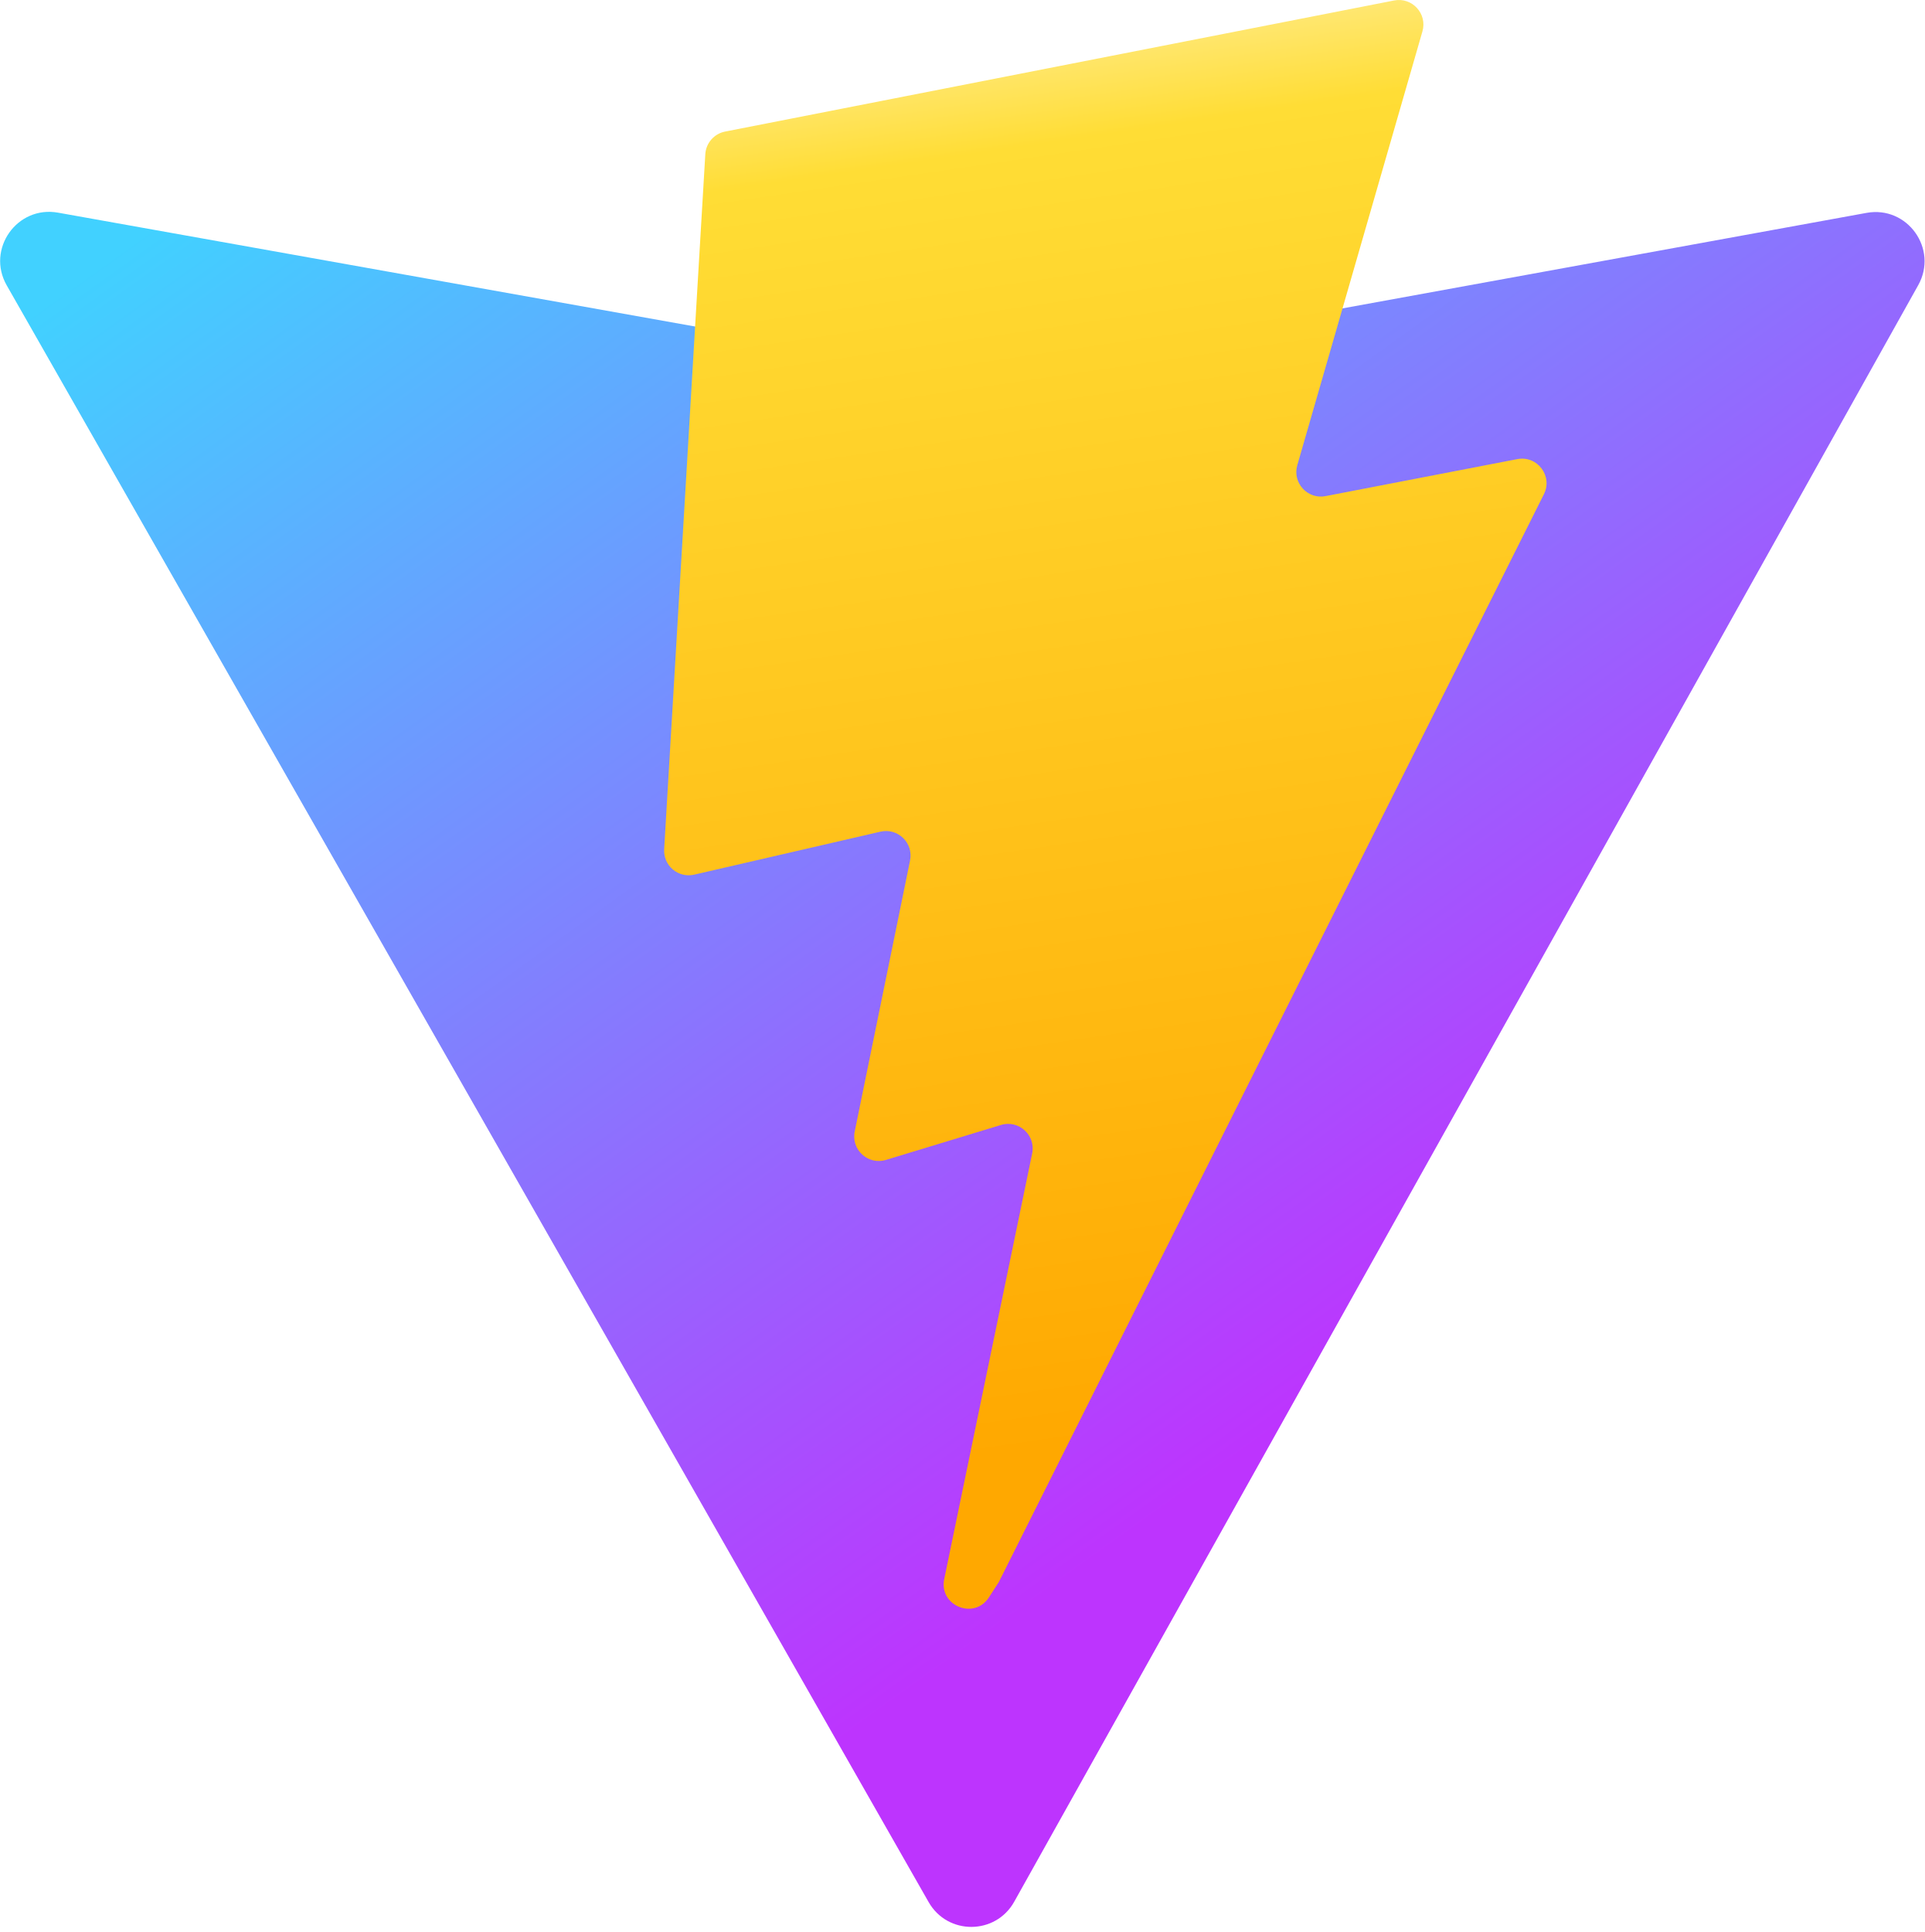
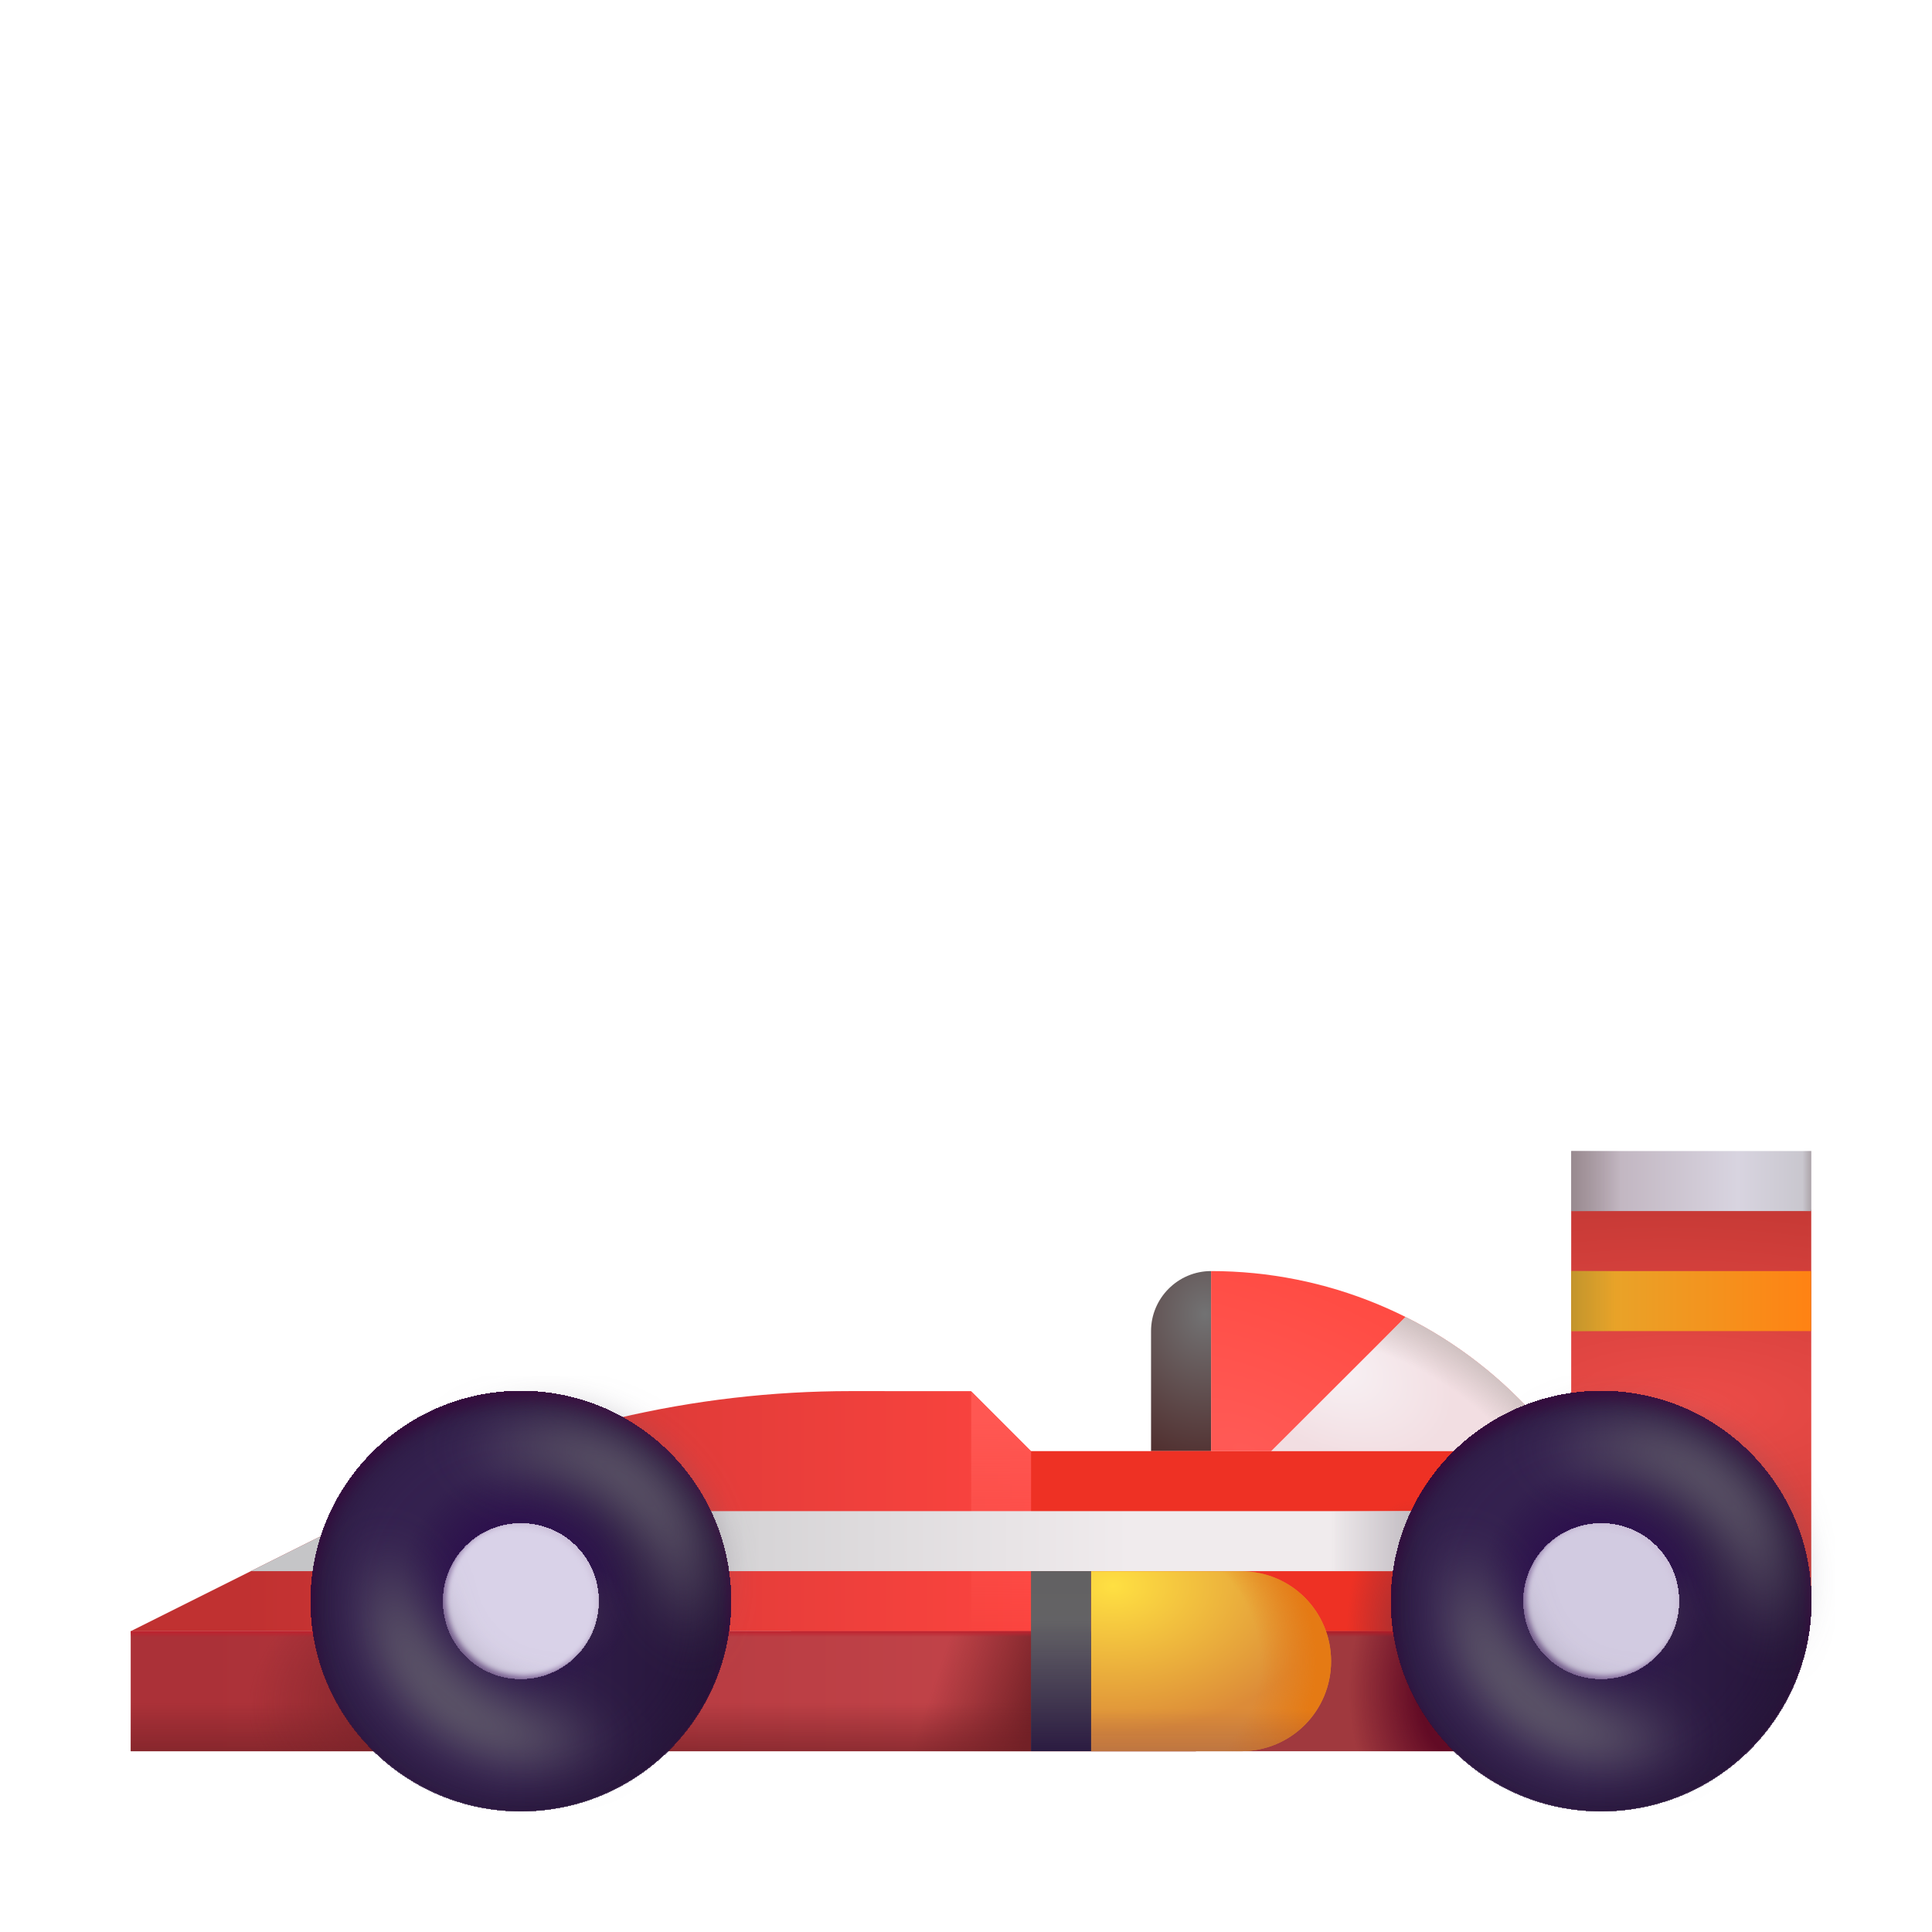
- <svg xmlns="http://www.w3.org/2000/svg" aria-hidden="true" role="img" class="iconify iconify--logos" width="31.88" height="32" preserveAspectRatio="xMidYMid meet" viewBox="0 0 256 257">
-   <defs>
-     <linearGradient id="IconifyId1813088fe1fbc01fb466" x1="-.828%" x2="57.636%" y1="7.652%" y2="78.411%">
-       <stop offset="0%" stop-color="#41D1FF" />
-       <stop offset="100%" stop-color="#BD34FE" />
-     </linearGradient>
-     <linearGradient id="IconifyId1813088fe1fbc01fb467" x1="43.376%" x2="50.316%" y1="2.242%" y2="89.03%">
-       <stop offset="0%" stop-color="#FFEA83" />
-       <stop offset="8.333%" stop-color="#FFDD35" />
-       <stop offset="100%" stop-color="#FFA800" />
-     </linearGradient>
-   </defs>
-   <path fill="url(#IconifyId1813088fe1fbc01fb466)" d="M255.153 37.938L134.897 252.976c-2.483 4.44-8.862 4.466-11.382.048L.875 37.958c-2.746-4.814 1.371-10.646 6.827-9.67l120.385 21.517a6.537 6.537 0 0 0 2.322-.004l117.867-21.483c5.438-.991 9.574 4.796 6.877 9.62Z" />
-   <path fill="url(#IconifyId1813088fe1fbc01fb467)" d="M185.432.063L96.44 17.501a3.268 3.268 0 0 0-2.634 3.014l-5.474 92.456a3.268 3.268 0 0 0 3.997 3.378l24.777-5.718c2.318-.535 4.413 1.507 3.936 3.838l-7.361 36.047c-.495 2.426 1.782 4.5 4.151 3.78l15.304-4.649c2.372-.72 4.652 1.36 4.15 3.788l-11.698 56.621c-.732 3.542 3.979 5.473 5.943 2.437l1.313-2.028l72.516-144.72c1.215-2.423-.88-5.186-3.54-4.672l-25.505 4.922c-2.396.462-4.435-1.77-3.759-4.114l16.646-57.705c.677-2.35-1.37-4.583-3.769-4.113Z" />
+ <svg xmlns="http://www.w3.org/2000/svg" xmlns:xlink="http://www.w3.org/1999/xlink" fill="none" height="32" viewBox="0 0 32 32" width="32">
+   <filter id="a" color-interpolation-filters="sRGB" filterUnits="userSpaceOnUse" height="7.109" width="6.959" x="5.147" y="23.041">
+     <feFlood flood-opacity="0" result="BackgroundImageFix" />
+     <feBlend in="SourceGraphic" in2="BackgroundImageFix" mode="normal" result="shape" />
+     <feColorMatrix in="SourceAlpha" result="hardAlpha" type="matrix" values="0 0 0 0 0 0 0 0 0 0 0 0 0 0 0 0 0 0 127 0" />
+     <feOffset />
+     <feGaussianBlur stdDeviation=".5" />
+     <feComposite in2="hardAlpha" k2="-1" k3="1" operator="arithmetic" />
+     <feColorMatrix type="matrix" values="0 0 0 0 0.145 0 0 0 0 0.082 0 0 0 0 0.216 0 0 0 1 0" />
+     <feBlend in2="shape" mode="normal" result="effect1_innerShadow_18_10979" />
+     <feColorMatrix in="SourceAlpha" result="hardAlpha" type="matrix" values="0 0 0 0 0 0 0 0 0 0 0 0 0 0 0 0 0 0 127 0" />
+     <feOffset dy=".15" />
+     <feGaussianBlur stdDeviation=".125" />
+     <feComposite in2="hardAlpha" k2="-1" k3="1" operator="arithmetic" />
+     <feColorMatrix type="matrix" values="0 0 0 0 0.208 0 0 0 0 0.031 0 0 0 0 0.235 0 0 0 1 0" />
+     <feBlend in2="effect1_innerShadow_18_10979" mode="normal" result="effect2_innerShadow_18_10979" />
+   </filter>
+   <filter id="b" color-interpolation-filters="sRGB" filterUnits="userSpaceOnUse" height="2.671" width="2.671" x="7.291" y="25.185">
+     <feFlood flood-opacity="0" result="BackgroundImageFix" />
+     <feBlend in="SourceGraphic" in2="BackgroundImageFix" mode="normal" result="shape" />
+     <feColorMatrix in="SourceAlpha" result="hardAlpha" type="matrix" values="0 0 0 0 0 0 0 0 0 0 0 0 0 0 0 0 0 0 127 0" />
+     <feOffset dx=".05" dy="-.05" />
+     <feGaussianBlur stdDeviation=".05" />
+     <feComposite in2="hardAlpha" k2="-1" k3="1" operator="arithmetic" />
+     <feColorMatrix type="matrix" values="0 0 0 0 0.478 0 0 0 0 0.365 0 0 0 0 0.584 0 0 0 1 0" />
+     <feBlend in2="shape" mode="normal" result="effect1_innerShadow_18_10979" />
+     <feColorMatrix in="SourceAlpha" result="hardAlpha" type="matrix" values="0 0 0 0 0 0 0 0 0 0 0 0 0 0 0 0 0 0 127 0" />
+     <feOffset dx="-.05" dy=".05" />
+     <feGaussianBlur stdDeviation=".05" />
+     <feComposite in2="hardAlpha" k2="-1" k3="1" operator="arithmetic" />
+     <feColorMatrix type="matrix" values="0 0 0 0 0.808 0 0 0 0 0.765 0 0 0 0 0.859 0 0 0 1 0" />
+     <feBlend in2="effect1_innerShadow_18_10979" mode="normal" result="effect2_innerShadow_18_10979" />
+   </filter>
+   <filter id="c" color-interpolation-filters="sRGB" filterUnits="userSpaceOnUse" height="7.109" width="6.959" x="23.041" y="23.041">
+     <feFlood flood-opacity="0" result="BackgroundImageFix" />
+     <feBlend in="SourceGraphic" in2="BackgroundImageFix" mode="normal" result="shape" />
+     <feColorMatrix in="SourceAlpha" result="hardAlpha" type="matrix" values="0 0 0 0 0 0 0 0 0 0 0 0 0 0 0 0 0 0 127 0" />
+     <feOffset />
+     <feGaussianBlur stdDeviation=".5" />
+     <feComposite in2="hardAlpha" k2="-1" k3="1" operator="arithmetic" />
+     <feColorMatrix type="matrix" values="0 0 0 0 0.145 0 0 0 0 0.082 0 0 0 0 0.216 0 0 0 1 0" />
+     <feBlend in2="shape" mode="normal" result="effect1_innerShadow_18_10979" />
+     <feColorMatrix in="SourceAlpha" result="hardAlpha" type="matrix" values="0 0 0 0 0 0 0 0 0 0 0 0 0 0 0 0 0 0 127 0" />
+     <feOffset dy=".15" />
+     <feGaussianBlur stdDeviation=".125" />
+     <feComposite in2="hardAlpha" k2="-1" k3="1" operator="arithmetic" />
+     <feColorMatrix type="matrix" values="0 0 0 0 0.208 0 0 0 0 0.031 0 0 0 0 0.235 0 0 0 1 0" />
+     <feBlend in2="effect1_innerShadow_18_10979" mode="normal" result="effect2_innerShadow_18_10979" />
+   </filter>
+   <filter id="d" color-interpolation-filters="sRGB" filterUnits="userSpaceOnUse" height="2.671" width="2.671" x="25.185" y="25.185">
+     <feFlood flood-opacity="0" result="BackgroundImageFix" />
+     <feBlend in="SourceGraphic" in2="BackgroundImageFix" mode="normal" result="shape" />
+     <feColorMatrix in="SourceAlpha" result="hardAlpha" type="matrix" values="0 0 0 0 0 0 0 0 0 0 0 0 0 0 0 0 0 0 127 0" />
+     <feOffset dx=".05" dy="-.05" />
+     <feGaussianBlur stdDeviation=".05" />
+     <feComposite in2="hardAlpha" k2="-1" k3="1" operator="arithmetic" />
+     <feColorMatrix type="matrix" values="0 0 0 0 0.478 0 0 0 0 0.365 0 0 0 0 0.584 0 0 0 1 0" />
+     <feBlend in2="shape" mode="normal" result="effect1_innerShadow_18_10979" />
+     <feColorMatrix in="SourceAlpha" result="hardAlpha" type="matrix" values="0 0 0 0 0 0 0 0 0 0 0 0 0 0 0 0 0 0 127 0" />
+     <feOffset dx="-.05" dy=".05" />
+     <feGaussianBlur stdDeviation=".05" />
+     <feComposite in2="hardAlpha" k2="-1" k3="1" operator="arithmetic" />
+     <feColorMatrix type="matrix" values="0 0 0 0 0.808 0 0 0 0 0.765 0 0 0 0 0.859 0 0 0 1 0" />
+     <feBlend in2="effect1_innerShadow_18_10979" mode="normal" result="effect2_innerShadow_18_10979" />
+   </filter>
+   <filter id="e" color-interpolation-filters="sRGB" filterUnits="userSpaceOnUse" height="7.169" width="7.169" x="5.339" y="22.785">
+     <feFlood flood-opacity="0" result="BackgroundImageFix" />
+     <feBlend in="SourceGraphic" in2="BackgroundImageFix" mode="normal" result="shape" />
+     <feGaussianBlur result="effect1_foregroundBlur_18_10979" stdDeviation=".375" />
+   </filter>
+   <filter id="f" color-interpolation-filters="sRGB" filterUnits="userSpaceOnUse" height="7.169" width="7.169" x="23.214" y="22.785">
+     <feFlood flood-opacity="0" result="BackgroundImageFix" />
+     <feBlend in="SourceGraphic" in2="BackgroundImageFix" mode="normal" result="shape" />
+     <feGaussianBlur result="effect1_foregroundBlur_18_10979" stdDeviation=".375" />
+   </filter>
+   <radialGradient id="g" cx="0" cy="0" gradientTransform="matrix(0 2.67188 -2.24513 0 19.9645 21.7667)" gradientUnits="userSpaceOnUse" r="1">
+     <stop offset="0" stop-color="#727273" />
+     <stop offset="1" stop-color="#4e2a2a" />
+   </radialGradient>
+   <radialGradient id="h" cx="0" cy="0" gradientTransform="matrix(-1.0625 0 0 -2.18104 23.3707 27.0177)" gradientUnits="userSpaceOnUse" r="1">
+     <stop offset=".155" stop-color="#aa2e30" />
+     <stop offset="1" stop-color="#aa2e30" stop-opacity="0" />
+   </radialGradient>
+   <linearGradient id="i" gradientUnits="userSpaceOnUse" x1="4.054" x2="17.076" y1="27.018" y2="27.018">
+     <stop offset="0" stop-color="#c03131" />
+     <stop offset="1" stop-color="#fc443f" />
+   </linearGradient>
+   <linearGradient id="j" gradientUnits="userSpaceOnUse" x1="16.581" x2="16.581" y1="23.535" y2="27.018">
+     <stop offset="0" stop-color="#ff5752" />
+     <stop offset="1" stop-color="#ff5752" stop-opacity="0" />
+   </linearGradient>
+   <linearGradient id="k" gradientUnits="userSpaceOnUse" x1="8.324" x2="18.72" y1="25.531" y2="25.531">
+     <stop offset="0" stop-color="#c5c5c7" />
+     <stop offset="1" stop-color="#f0ebed" />
+   </linearGradient>
+   <linearGradient id="l" gradientUnits="userSpaceOnUse" x1="23.652" x2="22.027" y1="25.767" y2="25.767">
+     <stop offset="0" stop-color="#b9b3ba" />
+     <stop offset="1" stop-color="#b9b3ba" stop-opacity="0" />
+   </linearGradient>
+   <radialGradient id="m" cx="0" cy="0" gradientTransform="matrix(.1495177 -4.786735 11.96636 .3737794 28.0118 23.2673)" gradientUnits="userSpaceOnUse" r="1">
+     <stop offset="0" stop-color="#ed4c48" />
+     <stop offset="1" stop-color="#b5312d" />
+   </radialGradient>
+   <linearGradient id="n" gradientUnits="userSpaceOnUse" x1="26.021" x2="29.997" y1="21.555" y2="21.555">
+     <stop offset="0" stop-color="#e4aa2d" />
+     <stop offset="1" stop-color="#ff8213" />
+     <stop offset="1" stop-color="#f38320" />
+   </linearGradient>
+   <linearGradient id="o" gradientUnits="userSpaceOnUse" x1="25.705" x2="26.775" y1="21.734" y2="21.734">
+     <stop offset="0" stop-color="#b58b2c" />
+     <stop offset="1" stop-color="#b58b2c" stop-opacity="0" />
+   </linearGradient>
+   <linearGradient id="p" gradientUnits="userSpaceOnUse" x1="26.024" x2="30" y1="19.562" y2="19.562">
+     <stop offset="0" stop-color="#b9aab5" />
+     <stop offset=".693" stop-color="#d8d4e0" />
+     <stop offset="1" stop-color="#c7c5cc" />
+   </linearGradient>
+   <linearGradient id="q">
+     <stop offset="0" stop-color="#94858a" />
+     <stop offset="1" stop-color="#94858a" stop-opacity="0" />
+   </linearGradient>
+   <linearGradient id="r" gradientUnits="userSpaceOnUse" x1="25.918" x2="26.847" xlink:href="#q" y1="20.059" y2="20.059" />
+   <linearGradient id="s" gradientUnits="userSpaceOnUse" x1="30.136" x2="29.855" xlink:href="#q" y1="20.059" y2="20.059" />
+   <radialGradient id="t" cx="0" cy="0" gradientTransform="matrix(-2.03125 0 0 -2.78041 24.3707 28.0118)" gradientUnits="userSpaceOnUse" r="1">
+     <stop offset=".429" stop-color="#620b25" />
+     <stop offset="1" stop-color="#620b25" stop-opacity="0" />
+   </radialGradient>
+   <linearGradient id="u" gradientUnits="userSpaceOnUse" x1="23.927" x2="23.927" y1="27.018" y2="27.11">
+     <stop offset="0" stop-color="#b11b27" />
+     <stop offset="1" stop-color="#b11b27" stop-opacity="0" />
+   </linearGradient>
+   <linearGradient id="v" gradientUnits="userSpaceOnUse" x1="3.401" x2="20.428" y1="29.006" y2="29.006">
+     <stop offset="0" stop-color="#ab3138" />
+     <stop offset="1" stop-color="#c8494e" />
+   </linearGradient>
+   <linearGradient id="w">
+     <stop offset="0" stop-color="#722026" />
+     <stop offset="1" stop-color="#722026" stop-opacity="0" />
+   </linearGradient>
+   <linearGradient id="x" gradientUnits="userSpaceOnUse" x1="16.808" x2="15.134" xlink:href="#w" y1="29.423" y2="28.848" />
+   <linearGradient id="y" gradientUnits="userSpaceOnUse" x1="15.183" x2="15.183" xlink:href="#w" y1="29.485" y2="28.204" />
+   <radialGradient id="z" cx="0" cy="0" gradientTransform="matrix(-3.093752 .5049581 -.3578694 -2.192576 7.21448 28.0118)" gradientUnits="userSpaceOnUse" r="1" xlink:href="#w" />
+   <linearGradient id="A" gradientUnits="userSpaceOnUse" x1="12.558" x2="12.558" y1="27.018" y2="27.11">
+     <stop offset="0" stop-color="#bf212e" />
+     <stop offset="1" stop-color="#bf212e" stop-opacity="0" />
+   </linearGradient>
+   <radialGradient id="B" cx="0" cy="0" gradientTransform="matrix(1.312499 -3.268587 6.982465 2.803805 20.652 24.0353)" gradientUnits="userSpaceOnUse" r="1">
+     <stop offset="0" stop-color="#ff5a56" />
+     <stop offset="1" stop-color="#ff4940" />
+   </radialGradient>
+   <radialGradient id="C" cx="0" cy="0" gradientTransform="matrix(3.6139 0 0 2.4375 18.4332 26.2667)" gradientUnits="userSpaceOnUse" r="1">
+     <stop offset="0" stop-color="#ffe042" />
+     <stop offset="1" stop-color="#dc8b38" />
+   </radialGradient>
+   <radialGradient id="D" cx="0" cy="0" gradientTransform="matrix(3.73755 0 0 3.11637 18.0707 27.5147)" gradientUnits="userSpaceOnUse" r="1">
+     <stop offset=".749" stop-color="#e57a14" stop-opacity="0" />
+     <stop offset="1" stop-color="#e57a14" />
+   </radialGradient>
+   <linearGradient id="E" gradientUnits="userSpaceOnUse" x1="19.058" x2="19.058" y1="29.954" y2="28.173">
+     <stop offset="0" stop-color="#97594d" />
+     <stop offset=".93" stop-color="#97594d" stop-opacity="0" />
+   </linearGradient>
+   <linearGradient id="F" gradientUnits="userSpaceOnUse" x1="17.574" x2="17.574" y1="26.023" y2="27.515">
+     <stop offset="0" stop-color="#626162" />
+     <stop offset="1" stop-color="#646367" />
+   </linearGradient>
+   <linearGradient id="G" gradientUnits="userSpaceOnUse" x1="18.071" x2="18.071" y1="29.006" y2="26.845">
+     <stop offset="0" stop-color="#2b1b41" />
+     <stop offset="1" stop-color="#2b1b41" stop-opacity="0" />
+   </linearGradient>
+   <linearGradient id="H">
+     <stop offset=".239" stop-color="#34214f" />
+     <stop offset="1" stop-color="#241337" />
+   </linearGradient>
+   <linearGradient id="I" gradientUnits="userSpaceOnUse" x1="7.022" x2="12.248" xlink:href="#H" y1="25.646" y2="25.646" />
+   <linearGradient id="J">
+     <stop offset=".523" stop-color="#2d114d" />
+     <stop offset="1" stop-color="#2b1249" stop-opacity="0" />
+   </linearGradient>
+   <radialGradient id="K" cx="0" cy="0" gradientTransform="matrix(.7861707 -1.728019 1.80486 .82113 8.62661 26.2093)" gradientUnits="userSpaceOnUse" r="1" xlink:href="#J" />
+   <linearGradient id="L">
+     <stop offset="0" stop-color="#392a49" />
+     <stop offset="1" stop-color="#392a49" stop-opacity="0" />
+   </linearGradient>
+   <radialGradient id="M" cx="0" cy="0" gradientTransform="matrix(.6425013 .4250398 -.4776082 .721965 9.57554 26.7613)" gradientUnits="userSpaceOnUse" r="1" xlink:href="#L" />
+   <radialGradient id="N" cx="0" cy="0" gradientTransform="matrix(1.875 1 -.6492238 1.217294 22.0739 22.5949)" gradientUnits="userSpaceOnUse" r="1">
+     <stop offset="0" stop-color="#f8f2f5" />
+     <stop offset="1" stop-color="#f2dee2" />
+   </radialGradient>
+   <radialGradient id="O" cx="0" cy="0" gradientTransform="matrix(1.515625 -1.968748 3.477799 2.677357 23.1989 24.5167)" gradientUnits="userSpaceOnUse" r="1">
+     <stop offset=".688" stop-color="#c8bbba" stop-opacity="0" />
+     <stop offset="1" stop-color="#c8bbba" />
+   </radialGradient>
+   <linearGradient id="P" gradientUnits="userSpaceOnUse" x1="24.916" x2="30.142" xlink:href="#H" y1="25.646" y2="25.646" />
+   <radialGradient id="Q" cx="0" cy="0" gradientTransform="matrix(.7861707 -1.728019 1.80486 .82113 26.5206 26.2093)" gradientUnits="userSpaceOnUse" r="1" xlink:href="#J" />
+   <radialGradient id="R" cx="0" cy="0" gradientTransform="matrix(.6425013 .4250398 -.4776082 .721965 27.4695 26.7613)" gradientUnits="userSpaceOnUse" r="1" xlink:href="#L" />
+   <linearGradient id="S">
+     <stop offset=".083" stop-color="#615b6b" />
+     <stop offset=".391" stop-color="#615b6b" stop-opacity="0" />
+     <stop offset=".692" stop-color="#615b6b" stop-opacity="0" />
+     <stop offset=".935" stop-color="#615b6b" />
+   </linearGradient>
+   <linearGradient id="T" gradientUnits="userSpaceOnUse" x1="10.666" x2="7.145" xlink:href="#S" y1="24.035" y2="28.191" />
+   <linearGradient id="U" gradientUnits="userSpaceOnUse" x1="28.541" x2="25.02" xlink:href="#S" y1="24.035" y2="28.191" />
+   <path d="m20.059 24.035h-.994v-1.988c0-.547.447-.994.994-.994z" fill="url(#g)" />
+   <path d="m28.012 24.035h-8.947v2.982h8.947z" fill="#ee3124" />
+   <path d="m28.012 24.035h-14.912v2.982h14.912z" fill="#ee3124" />
+   <path d="m28.012 24.035h-14.912v2.982h14.912z" fill="url(#h)" />
+   <path d="m14.094 23.041c-2.615 0-5.189.606-7.535 1.78l-4.394 2.197h14.912v-2.982l-.994-.994z" fill="url(#i)" />
+   <path clip-rule="evenodd" d="m16.086 27.018v-3.973l.991.991v2.982z" fill="url(#j)" fill-rule="evenodd" />
+   <path d="m28.012 25.029h-21.87l-1.988.994h23.859z" fill="url(#k)" />
+   <path d="m28.012 25.029h-21.87l-1.988.994h23.859z" fill="url(#l)" />
+   <path d="m26.024 26.498h3.976v-6.462h-3.976z" fill="url(#m)" />
+   <path d="m26.024 22.047h3.976v-.994h-3.976z" fill="url(#n)" />
+   <path d="m26.024 22.047h3.976v-.994h-3.976z" fill="url(#o)" />
+   <path d="m26.024 20.059h3.976v-.994h-3.976z" fill="url(#p)" />
+   <path d="m26.024 20.059h3.976v-.994h-3.976z" fill="url(#r)" />
+   <path d="m26.024 20.059h3.976v-.994h-3.976z" fill="url(#s)" />
+   <path d="m28.012 27.018h-9.941v1.988h9.941z" fill="#a0393e" />
+   <path d="m28.012 27.018h-9.941v1.988h9.941z" fill="url(#t)" />
+   <path d="m28.012 27.018h-9.941v1.988h9.941z" fill="url(#u)" />
+   <path d="m19.808 27.018h-17.643v1.988h17.643z" fill="url(#v)" />
+   <path d="m19.808 27.018h-17.643v1.988h17.643z" fill="url(#x)" />
+   <path d="m19.808 27.018h-17.643v1.988h17.643z" fill="url(#y)" />
+   <path d="m19.808 27.018h-17.643v1.988h17.643z" fill="url(#z)" />
+   <path d="m19.808 27.018h-17.643v1.988h17.643z" fill="url(#A)" />
+   <path d="m26.024 24.035h-5.965v-2.982c1.909 0 3.738.755 5.09 2.107z" fill="url(#B)" />
+   <path d="m20.556 29.006h-2.485v-2.982h2.485c.825 0 1.491.666 1.491 1.491s-.666 1.491-1.491 1.491z" fill="url(#C)" />
+   <path d="m20.556 29.006h-2.485v-2.982h2.485c.825 0 1.491.666 1.491 1.491s-.666 1.491-1.491 1.491z" fill="url(#D)" />
+   <path d="m20.556 29.006h-2.485v-2.982h2.485c.825 0 1.491.666 1.491 1.491s-.666 1.491-1.491 1.491z" fill="url(#E)" />
+   <path d="m18.071 26.023h-.994v2.982h.994z" fill="url(#F)" />
+   <path d="m18.071 26.023h-.994v2.982h.994z" fill="url(#G)" />
+   <g filter="url(#a)">
+     <path d="m8.627 30c1.922 0 3.479-1.558 3.479-3.479s-1.558-3.479-3.479-3.479c-1.922 0-3.479 1.558-3.479 3.479s1.558 3.479 3.479 3.479z" fill="url(#I)" />
+     <path d="m8.627 30c1.922 0 3.479-1.558 3.479-3.479s-1.558-3.479-3.479-3.479c-1.922 0-3.479 1.558-3.479 3.479s1.558 3.479 3.479 3.479z" fill="url(#K)" />
+     <path d="m8.627 30c1.922 0 3.479-1.558 3.479-3.479s-1.558-3.479-3.479-3.479c-1.922 0-3.479 1.558-3.479 3.479s1.558 3.479 3.479 3.479z" fill="url(#M)" />
+   </g>
+   <g filter="url(#b)">
+     <path d="m8.627 27.806c.71 0 1.286-.576 1.286-1.286s-.576-1.286-1.286-1.286c-.71 0-1.286.576-1.286 1.286s.576 1.286 1.286 1.286z" fill="#d9d2e8" />
+   </g>
+   <path clip-rule="evenodd" d="m23.28 21.813-2.226 2.222h4.97l-.875-.875c-.552-.552-1.184-1.005-1.869-1.347z" fill="url(#N)" fill-rule="evenodd" />
+   <path clip-rule="evenodd" d="m23.28 21.813-2.226 2.222h4.97l-.875-.875c-.552-.552-1.184-1.005-1.869-1.347z" fill="url(#O)" fill-rule="evenodd" />
+   <g filter="url(#c)">
+     <path d="m26.521 30c1.922 0 3.479-1.558 3.479-3.479s-1.558-3.479-3.479-3.479-3.479 1.558-3.479 3.479 1.558 3.479 3.479 3.479z" fill="url(#P)" />
+     <path d="m26.521 30c1.922 0 3.479-1.558 3.479-3.479s-1.558-3.479-3.479-3.479-3.479 1.558-3.479 3.479 1.558 3.479 3.479 3.479z" fill="url(#Q)" />
+     <path d="m26.521 30c1.922 0 3.479-1.558 3.479-3.479s-1.558-3.479-3.479-3.479-3.479 1.558-3.479 3.479 1.558 3.479 3.479 3.479z" fill="url(#R)" />
+   </g>
+   <g filter="url(#d)">
+     <path d="m26.521 27.806c.71 0 1.286-.576 1.286-1.286s-.576-1.286-1.286-1.286-1.286.576-1.286 1.286.576 1.286 1.286 1.286z" fill="#d2cbe1" />
+   </g>
+   <g filter="url(#e)">
+     <circle cx="8.923" cy="26.37" r="2.334" stroke="url(#T)" />
+   </g>
+   <g filter="url(#f)">
+     <circle cx="26.798" cy="26.37" r="2.334" stroke="url(#U)" />
+   </g>
</svg>
